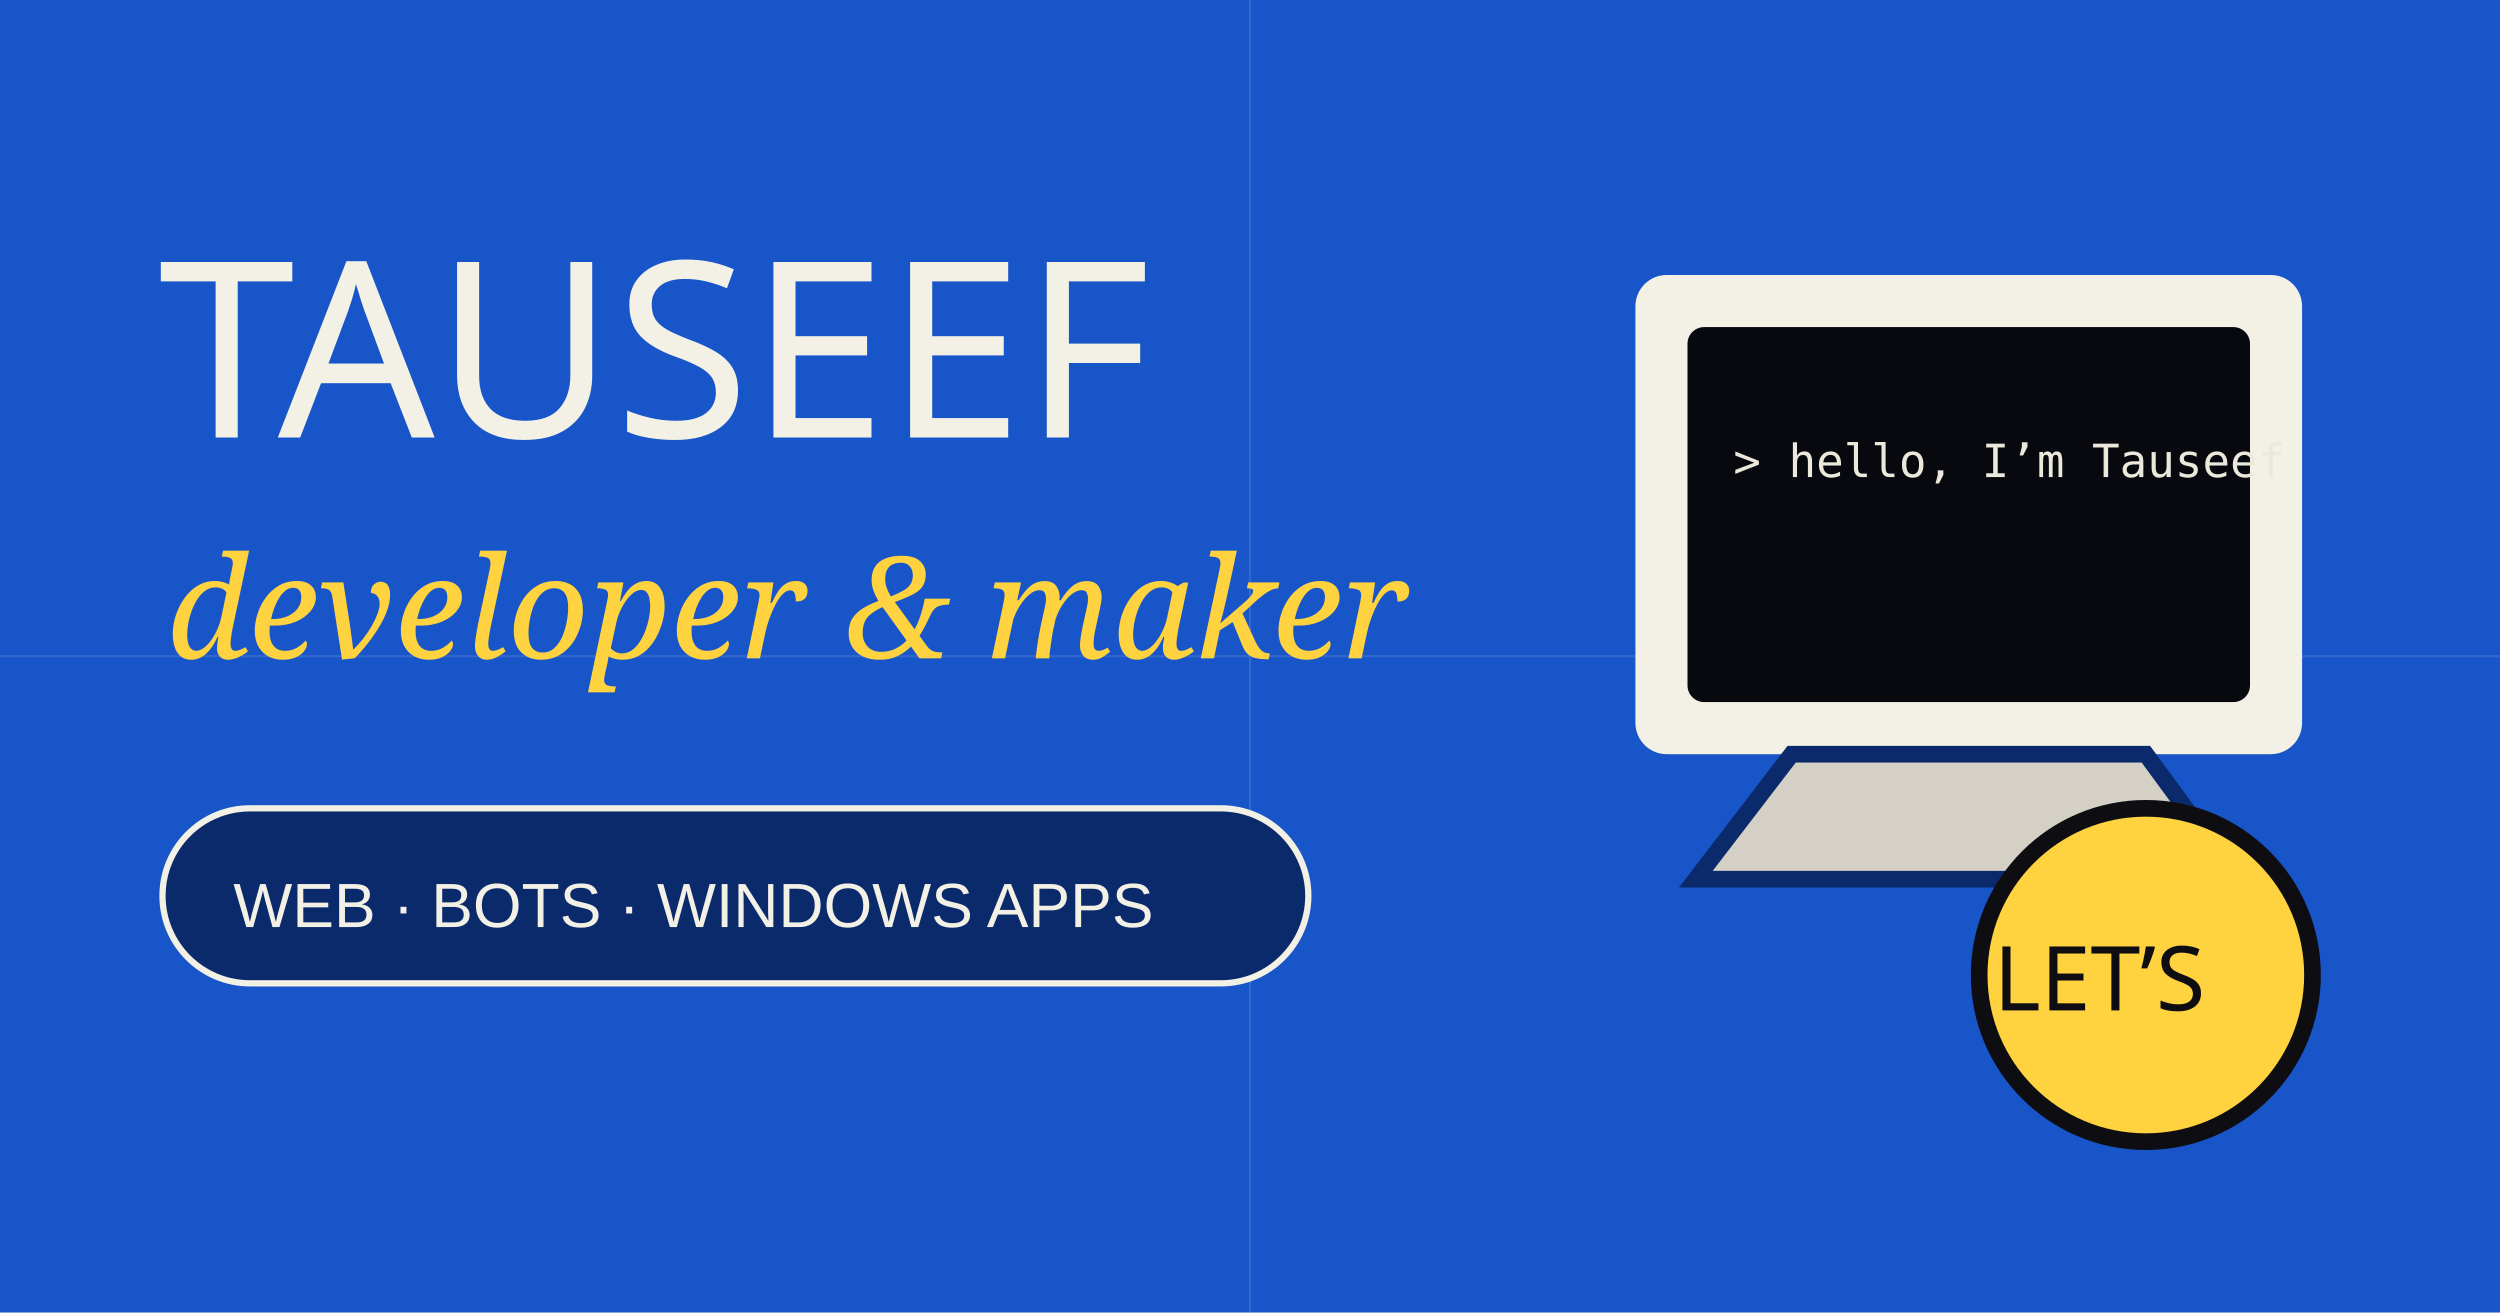
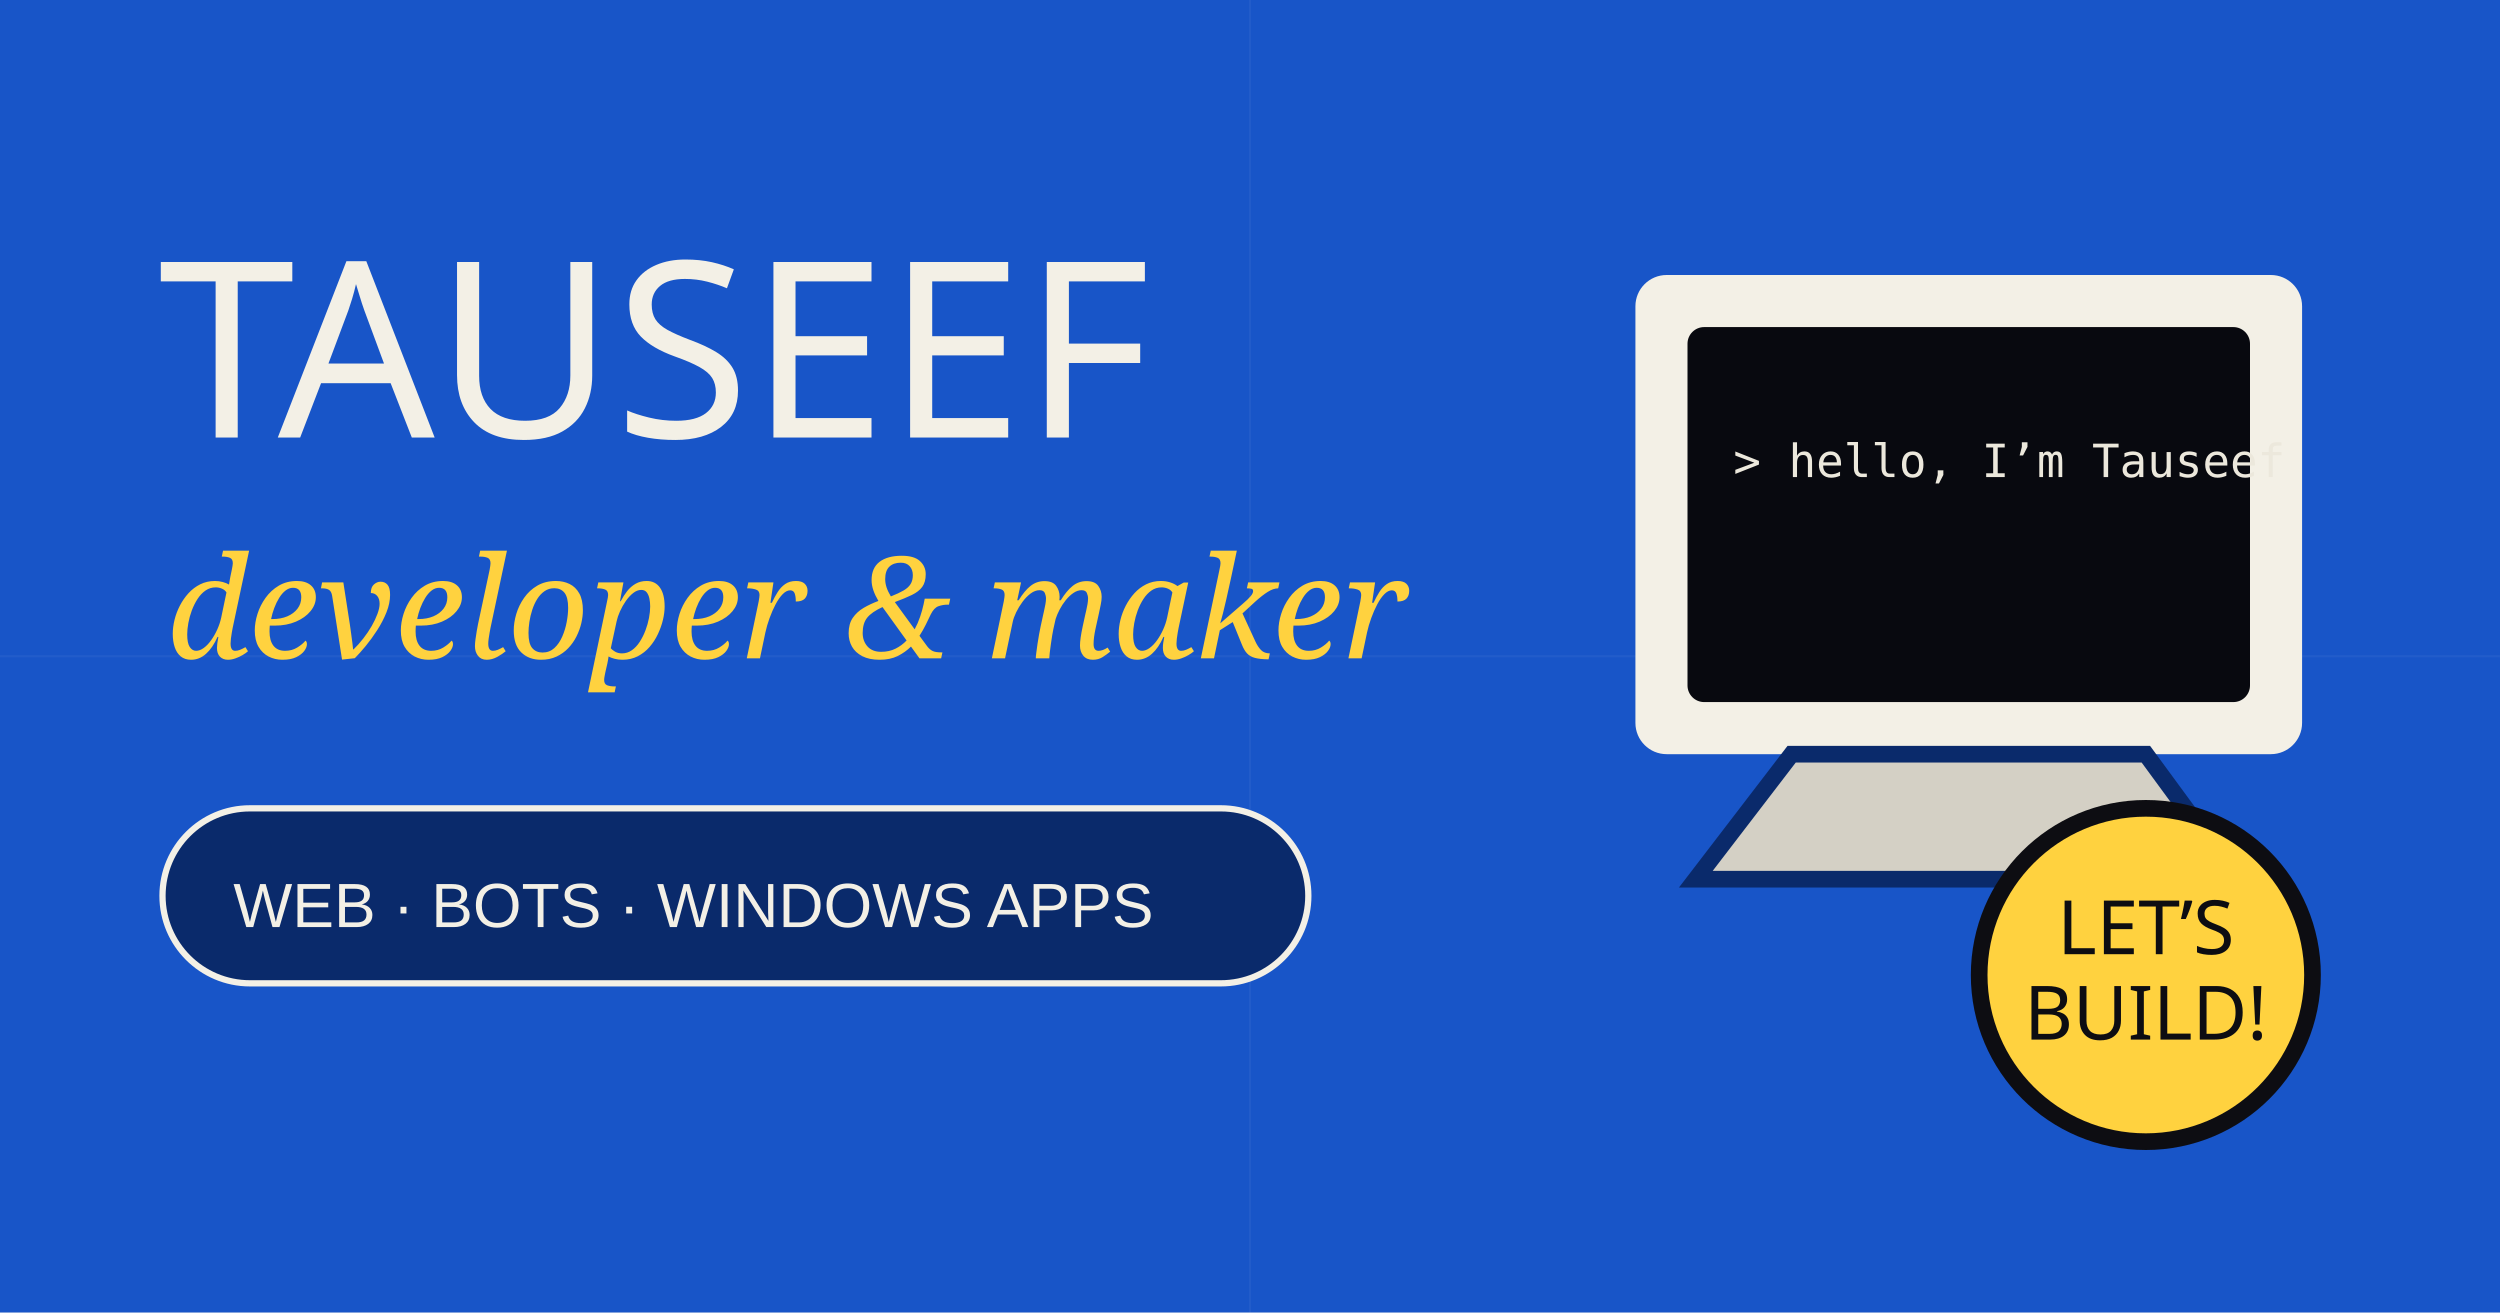
<svg xmlns="http://www.w3.org/2000/svg" width="1200" height="630" viewBox="0 0 1200 630">
  <rect width="1200" height="630" fill="#1855c8" />
-   <path d="M0 315h1200M600 0v630" stroke="#fff" stroke-opacity=".12" />
+   <path d="M0 315h1200M600 0v630" stroke="#fff" stroke-opacity=".045" />
  <text x="76" y="210" fill="#f3f0e6" font-family="Impact, sans-serif" font-size="118">TAUSEEF</text>
  <text x="80" y="316" fill="#ffd23f" font-family="Georgia, serif" font-style="italic" font-size="68">developer &amp; maker</text>
  <rect x="78" y="388" width="550" height="84" rx="42" fill="#0a2a6b" stroke="#f3f0e6" stroke-width="3" />
  <text x="112" y="445" fill="#f3f0e6" font-family="Arial, sans-serif" font-size="30">WEB · BOTS · WINDOWS APPS</text>
  <rect x="785" y="132" width="320" height="230" rx="15" fill="#f3f0e6" />
  <rect x="810" y="157" width="270" height="180" rx="8" fill="#08090f" />
  <text x="832" y="229" fill="#ece8dc" font-family="monospace" font-size="22">&gt; hello, I’m Tauseef</text>
  <path d="M860 362h170l44 60H814z" fill="#d4d0c5" stroke="#0a2a6b" stroke-width="8" />
  <circle cx="1030" cy="468" r="80" fill="#ffd23f" stroke="#0d0d12" stroke-width="8" />
-   <text x="957" y="485" fill="#0d0d12" font-family="Impact, sans-serif" font-size="43">LET’S</text>
+   <text x="1030" y="458" text-anchor="middle" fill="#0d0d12" font-family="Impact, sans-serif" font-size="36">LET’S</text>
+   <text x="1030" y="499" text-anchor="middle" fill="#0d0d12" font-family="Impact, sans-serif" font-size="36">BUILD!</text>
</svg>
